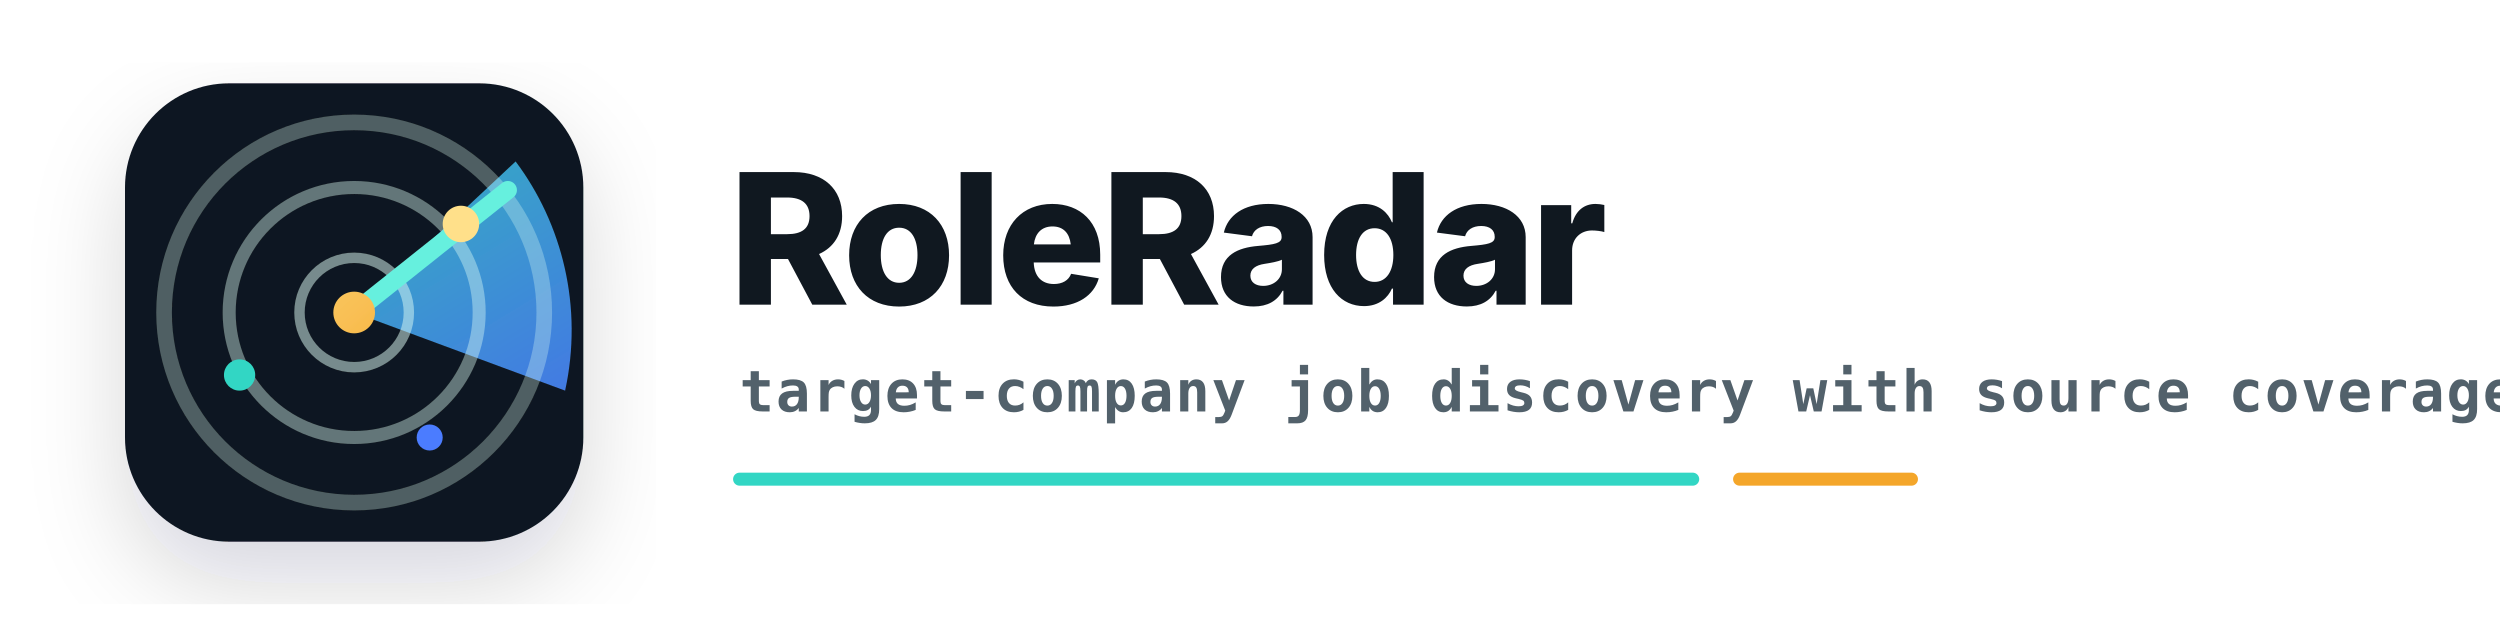
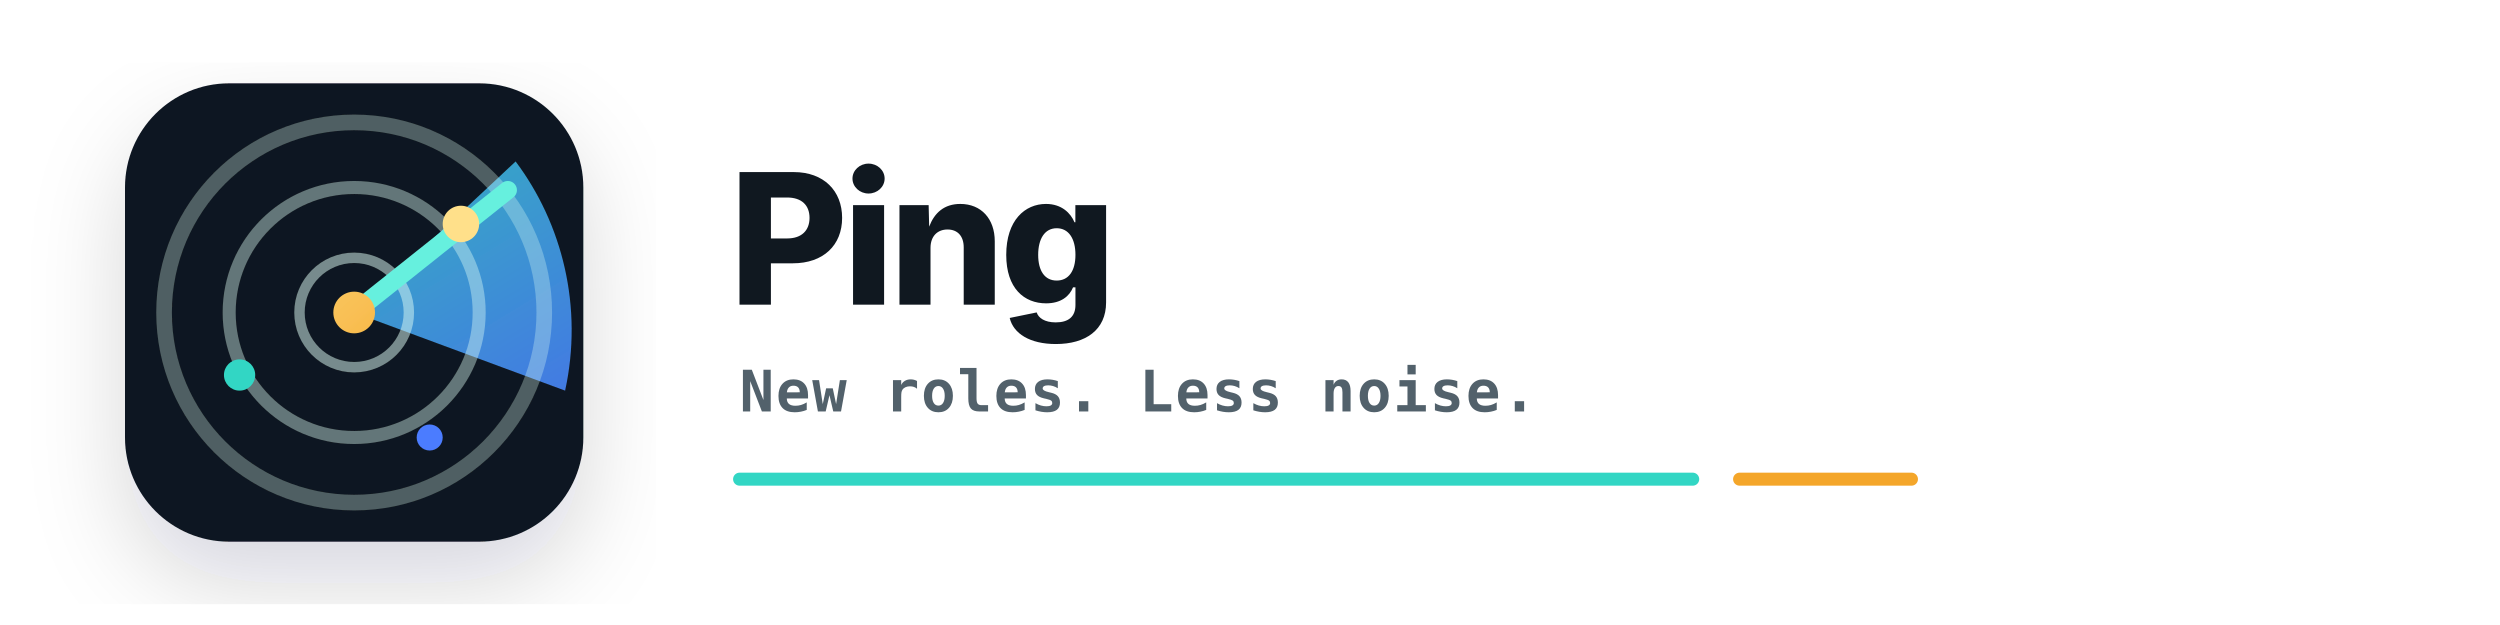
<svg xmlns="http://www.w3.org/2000/svg" width="960" height="240" viewBox="0 0 960 240" fill="none" role="img" aria-labelledby="title desc">
  <defs>
    <linearGradient id="scan" x1="95" y1="34" x2="190" y2="190" gradientUnits="userSpaceOnUse">
      <stop stop-color="#32D6C4" />
      <stop offset="1" stop-color="#4B7CFF" />
    </linearGradient>
    <linearGradient id="gold" x1="90" y1="70" x2="170" y2="160" gradientUnits="userSpaceOnUse">
      <stop stop-color="#FFE08A" />
      <stop offset="1" stop-color="#F4A62A" />
    </linearGradient>
    <filter id="softShadow" x="8" y="8" width="244" height="224" filterUnits="userSpaceOnUse" color-interpolation-filters="sRGB">
      <feDropShadow dx="0" dy="16" stdDeviation="18" flood-color="#0B1820" flood-opacity="0.16" />
    </filter>
  </defs>
  <g filter="url(#softShadow)">
    <rect x="48" y="32" width="176" height="176" rx="40" fill="#101820" />
    <path d="M136 120L198 62C216 86 224 118 217 150L136 120Z" fill="url(#scan)" fill-opacity="0.9" />
    <circle cx="136" cy="120" r="73" stroke="#D6F7F2" stroke-opacity="0.32" stroke-width="6" />
    <circle cx="136" cy="120" r="48" stroke="#D6F7F2" stroke-opacity="0.42" stroke-width="5" />
    <circle cx="136" cy="120" r="21" stroke="#D6F7F2" stroke-opacity="0.52" stroke-width="4" />
    <path d="M136 120L195 73" stroke="#66F0DE" stroke-width="7" stroke-linecap="round" />
    <circle cx="136" cy="120" r="8" fill="url(#gold)" />
    <circle cx="177" cy="86" r="7" fill="#FFE08A" />
    <circle cx="92" cy="144" r="6" fill="#32D6C4" />
    <circle cx="165" cy="168" r="5" fill="#4B7CFF" />
  </g>
  <text x="280" y="117" fill="#101820" font-family="ui-sans-serif, -apple-system, BlinkMacSystemFont, Segoe UI, sans-serif" font-size="70" font-weight="800" letter-spacing="-2">
-     RoleRadar
+     Ping
  </text>
  <text x="284" y="158" fill="#52616B" font-family="ui-monospace, SFMono-Regular, Menlo, Consolas, monospace" font-size="22" font-weight="600" letter-spacing="0.7">
-     target-company job discovery with source coverage
+     New roles. Less noise.
  </text>
  <path d="M284 184H650" stroke="#32D6C4" stroke-width="5" stroke-linecap="round" />
  <path d="M668 184H734" stroke="#F4A62A" stroke-width="5" stroke-linecap="round" />
</svg>
